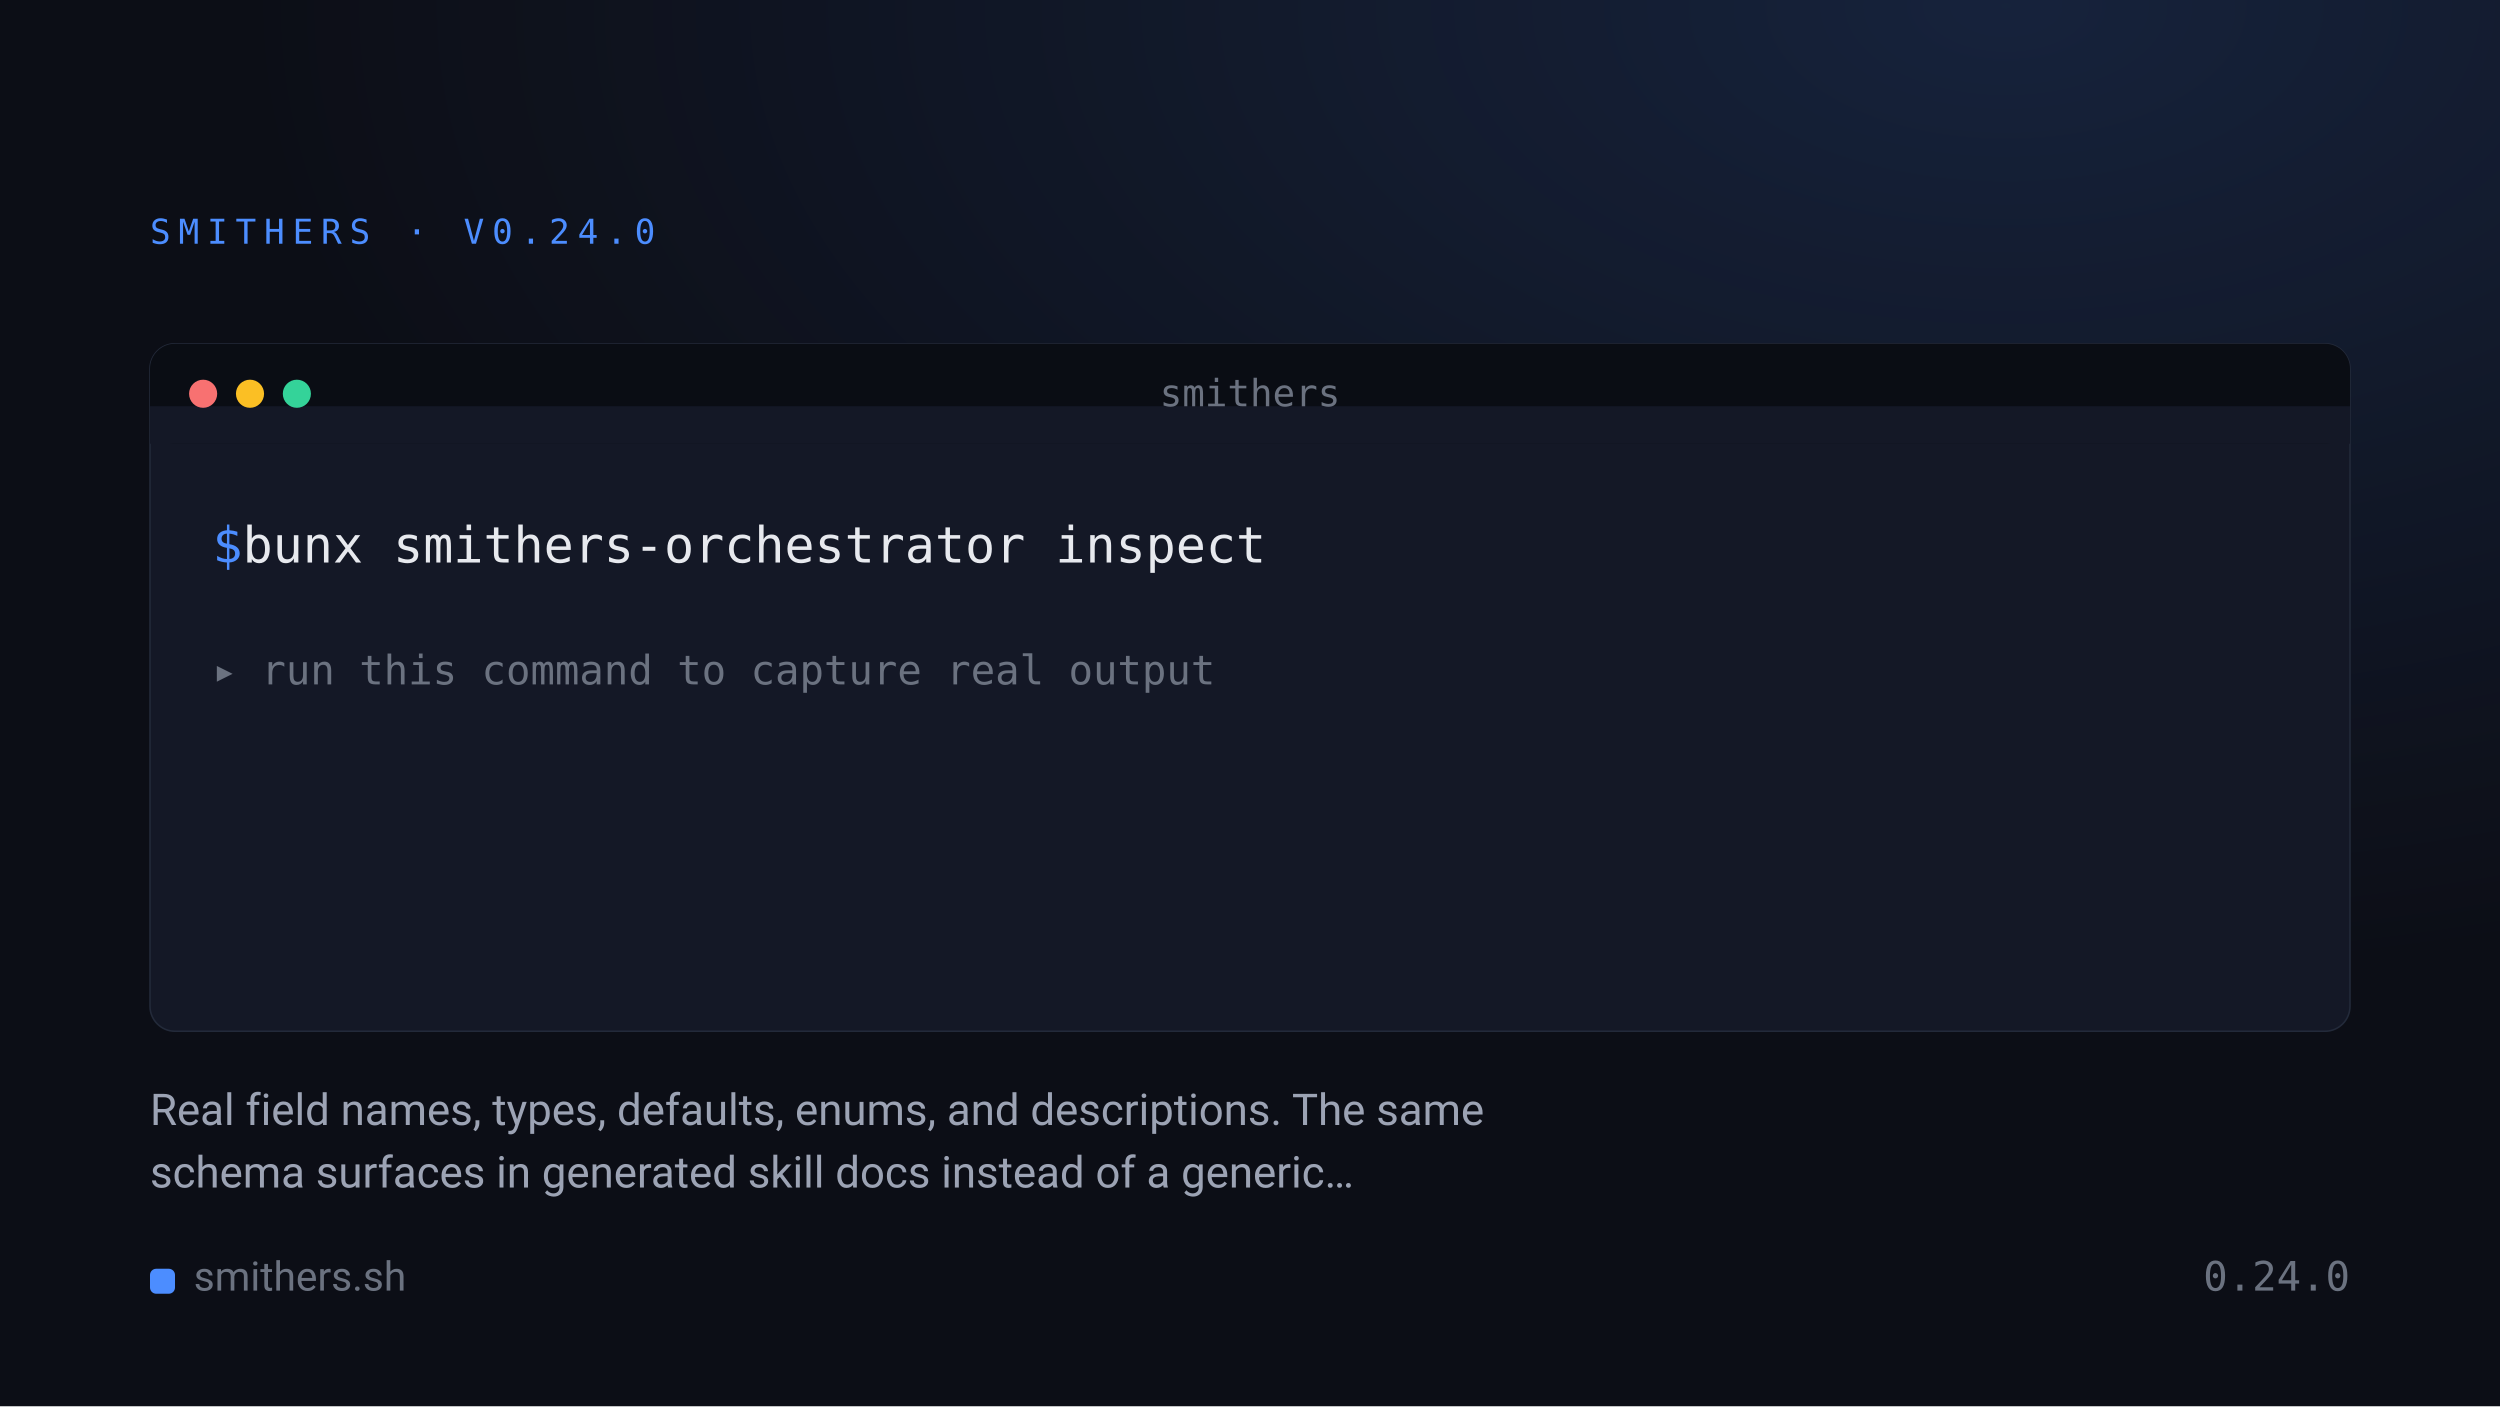
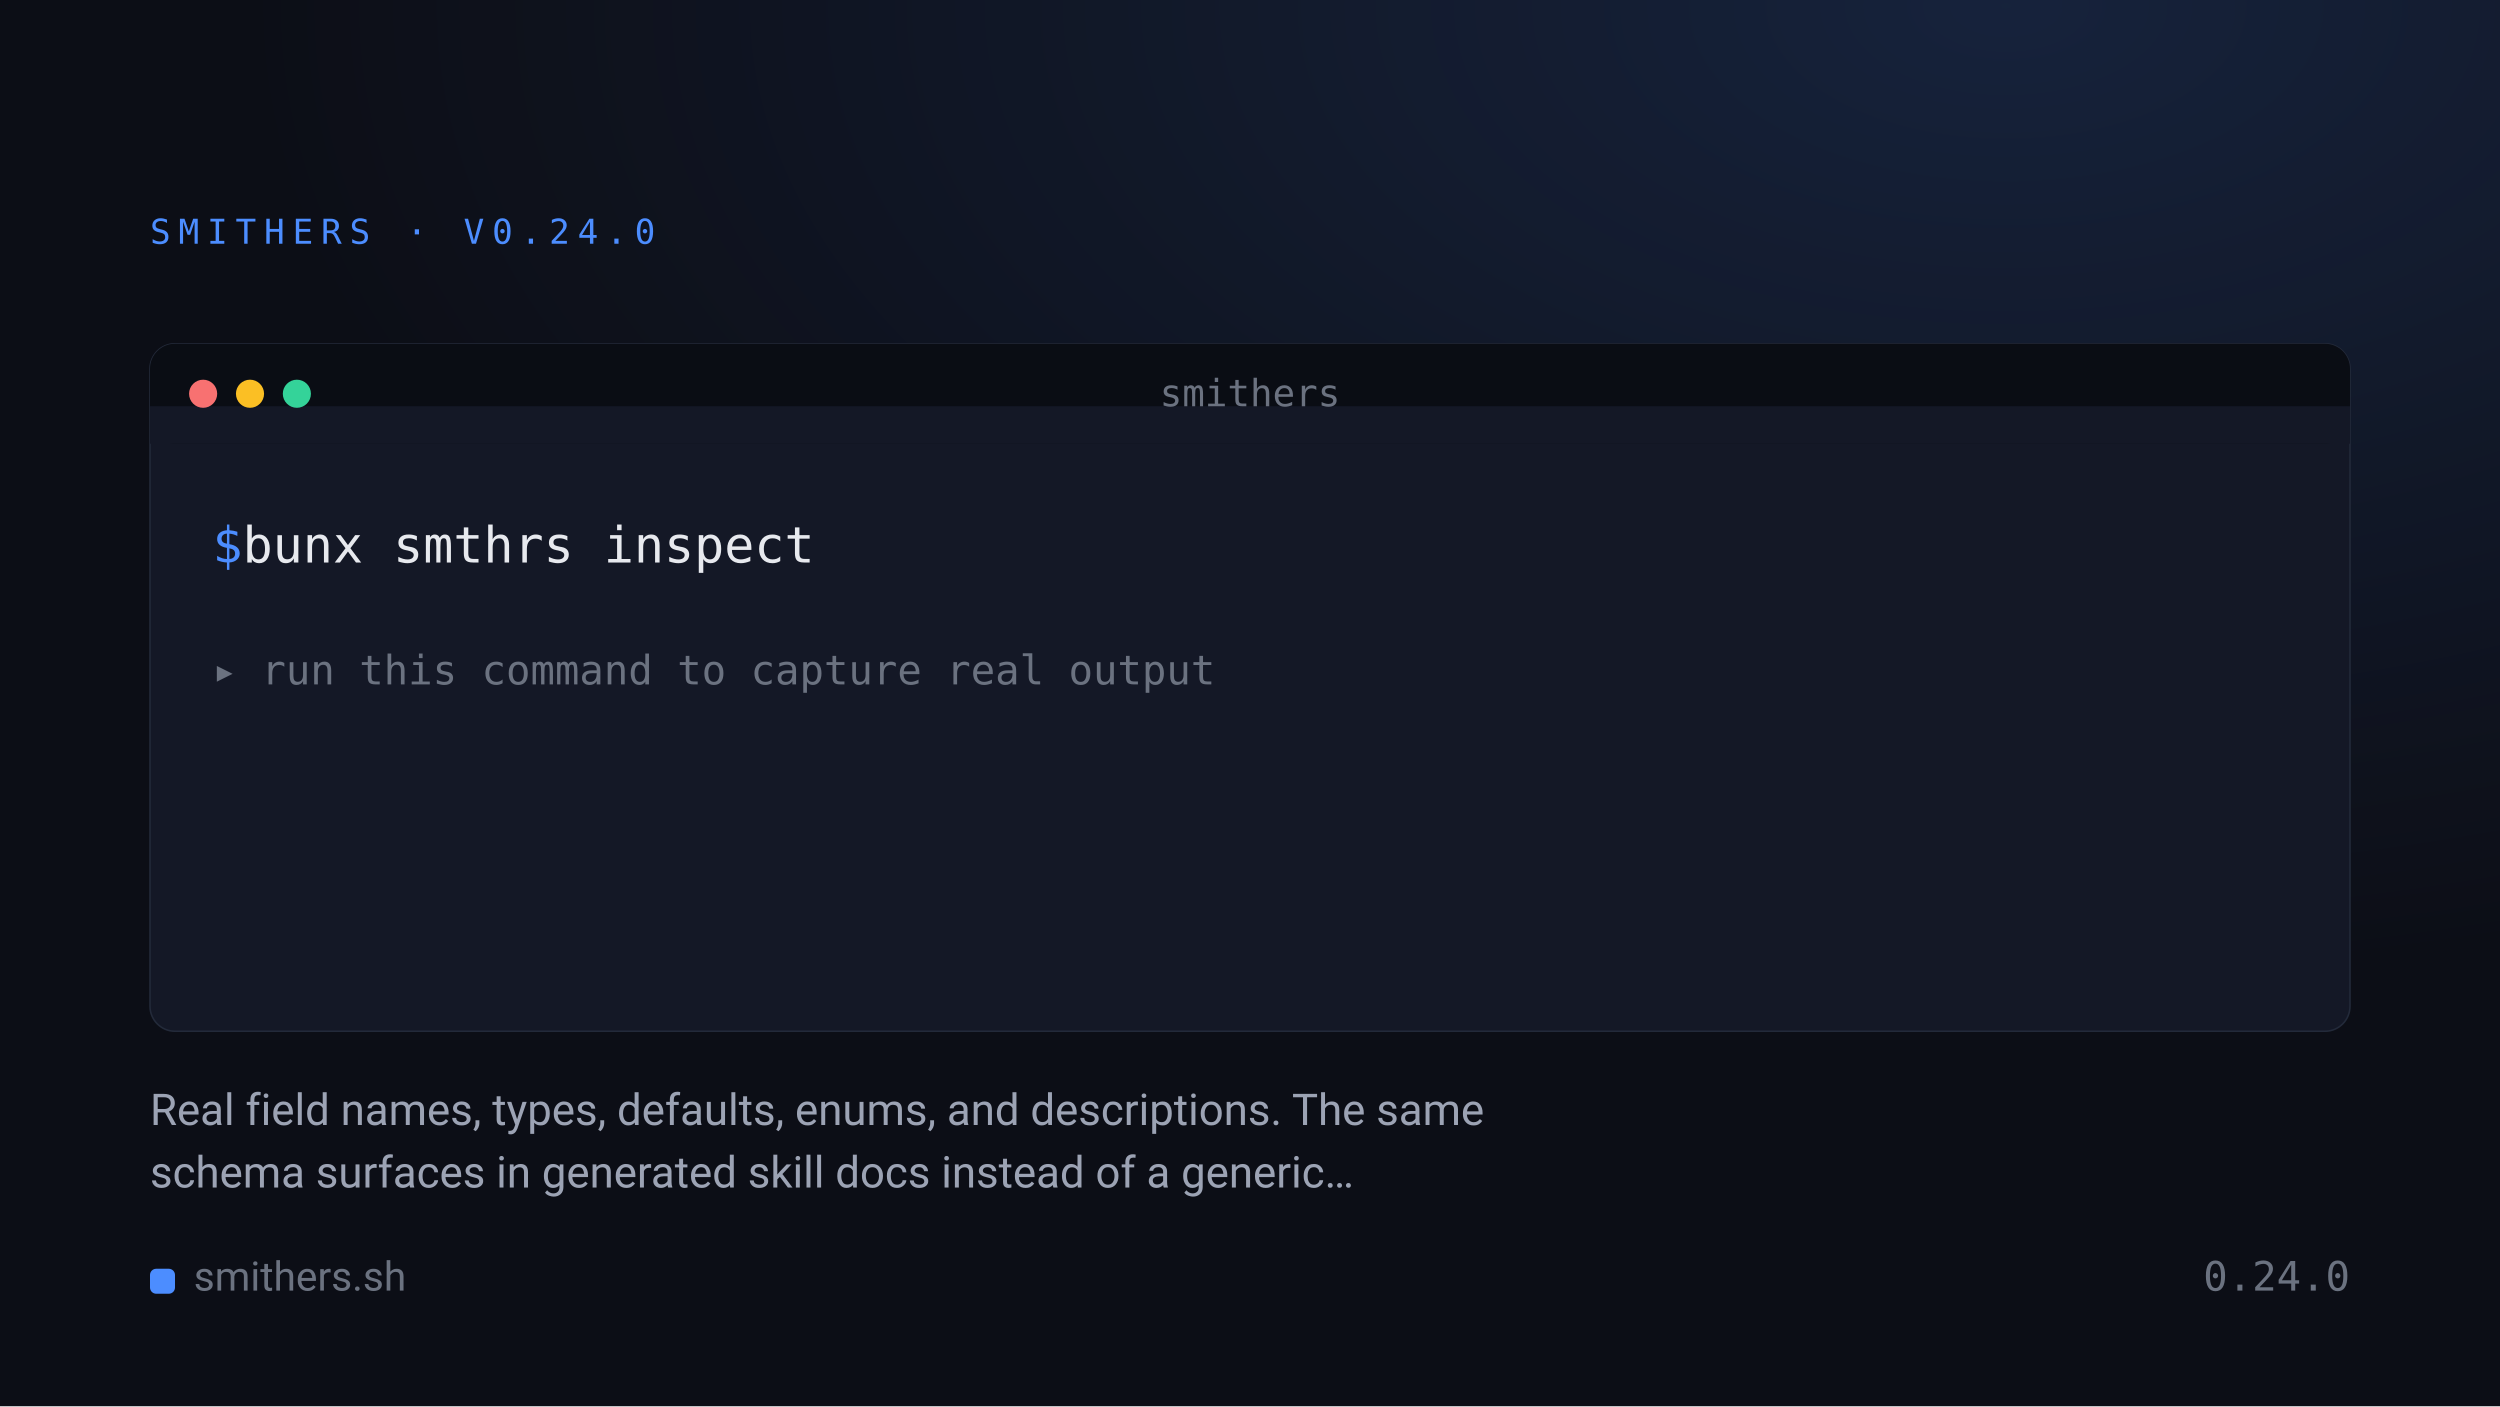
<svg xmlns="http://www.w3.org/2000/svg" width="1600" height="900" viewBox="0 0 1600 900">
  <defs>
    <radialGradient id="glow" cx="80%" cy="0%" r="70%">
      <stop offset="0%" stop-color="#4C8DFF" stop-opacity="0.16" />
      <stop offset="100%" stop-color="#4C8DFF" stop-opacity="0" />
    </radialGradient>
  </defs>
  <rect width="1600" height="900" fill="#0C0E16" />
  <rect width="1600" height="900" fill="url(#glow)" />
  <text font-size="22" font-family="ui-monospace, SFMono-Regular, Menlo, Monaco, Consolas, monospace" fill="#4C8DFF" letter-spacing="5">
    <tspan x="96" y="156">SMITHERS · V0.24.0</tspan>
  </text>
  <rect x="96" y="220" width="1408" height="440" rx="16" fill="#141826" stroke="#232A3A" />
  <rect x="96" y="220" width="1408" height="64" rx="16" fill="#0A0D14" />
  <rect x="96" y="260" width="1408" height="24" fill="#141826" />
  <circle cx="130" cy="252" r="9" fill="#F87171" />
  <circle cx="160" cy="252" r="9" fill="#FBBF24" />
  <circle cx="190" cy="252" r="9" fill="#34D399" />
  <text x="800" y="260" font-size="24" font-family="ui-monospace, SFMono-Regular, Menlo, Monaco, Consolas, monospace" fill="#6B7280" text-anchor="middle">smithers</text>
  <text font-size="32" font-family="ui-monospace, SFMono-Regular, Menlo, Monaco, Consolas, monospace" fill="#E7E9EE">
    <tspan x="136" y="360">
-       <tspan fill="#4C8DFF">$ </tspan>bunx smithers-orchestrator inspect</tspan>
+       <tspan fill="#4C8DFF">$ </tspan>bunx smthrs inspect</tspan>
  </text>
  <text font-size="26" font-family="ui-monospace, SFMono-Regular, Menlo, Monaco, Consolas, monospace" fill="#6B7280">
    <tspan x="136" y="438">▸ run this command to capture real output</tspan>
  </text>
  <text font-size="28" font-family="system-ui, -apple-system, 'Segoe UI', Roboto, Helvetica, Arial, sans-serif" fill="#9CA3B4">
    <tspan x="96" y="720">Real field names, types, defaults, enums, and descriptions. The same</tspan>
    <tspan x="96" y="760">schema surfaces in generated skill docs instead of a generic…</tspan>
  </text>
  <rect x="96" y="812" width="16" height="16" rx="4" fill="#4C8DFF" />
  <text x="124" y="826" font-size="26" font-family="system-ui, -apple-system, 'Segoe UI', Roboto, Helvetica, Arial, sans-serif" fill="#6B7280">smithers.sh</text>
  <text x="1504" y="826" font-size="26" font-family="ui-monospace, SFMono-Regular, Menlo, Monaco, Consolas, monospace" fill="#6B7280" text-anchor="end">0.24.0</text>
</svg>
